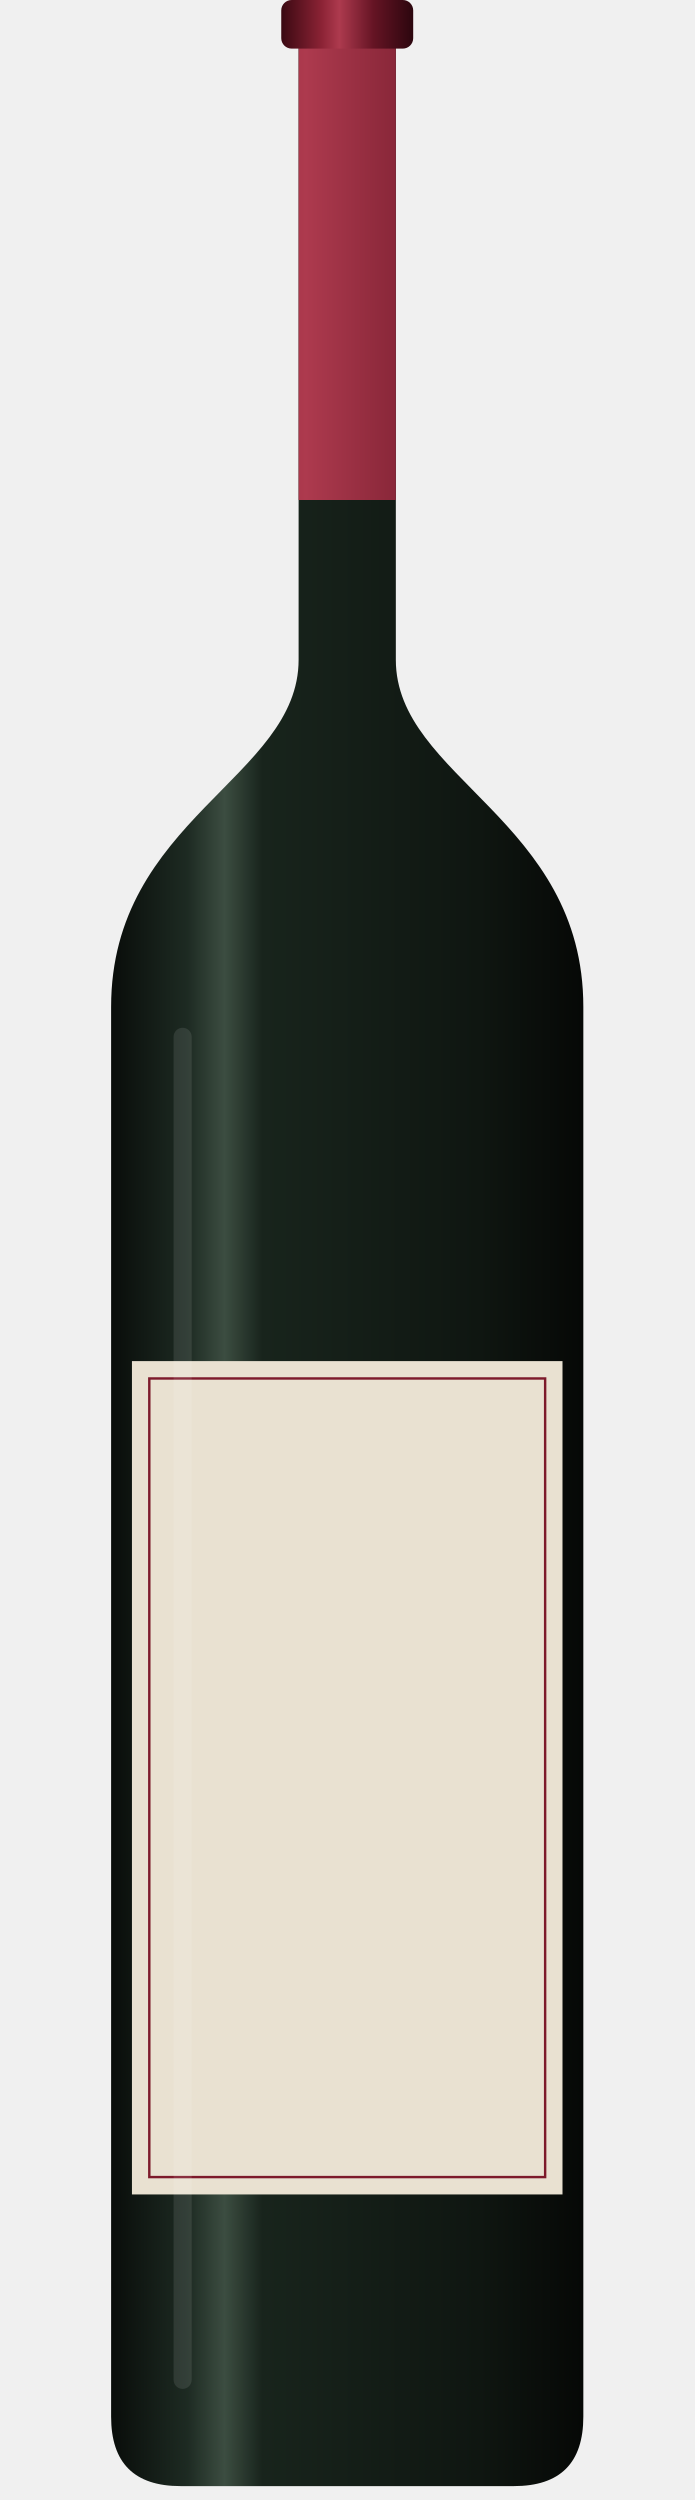
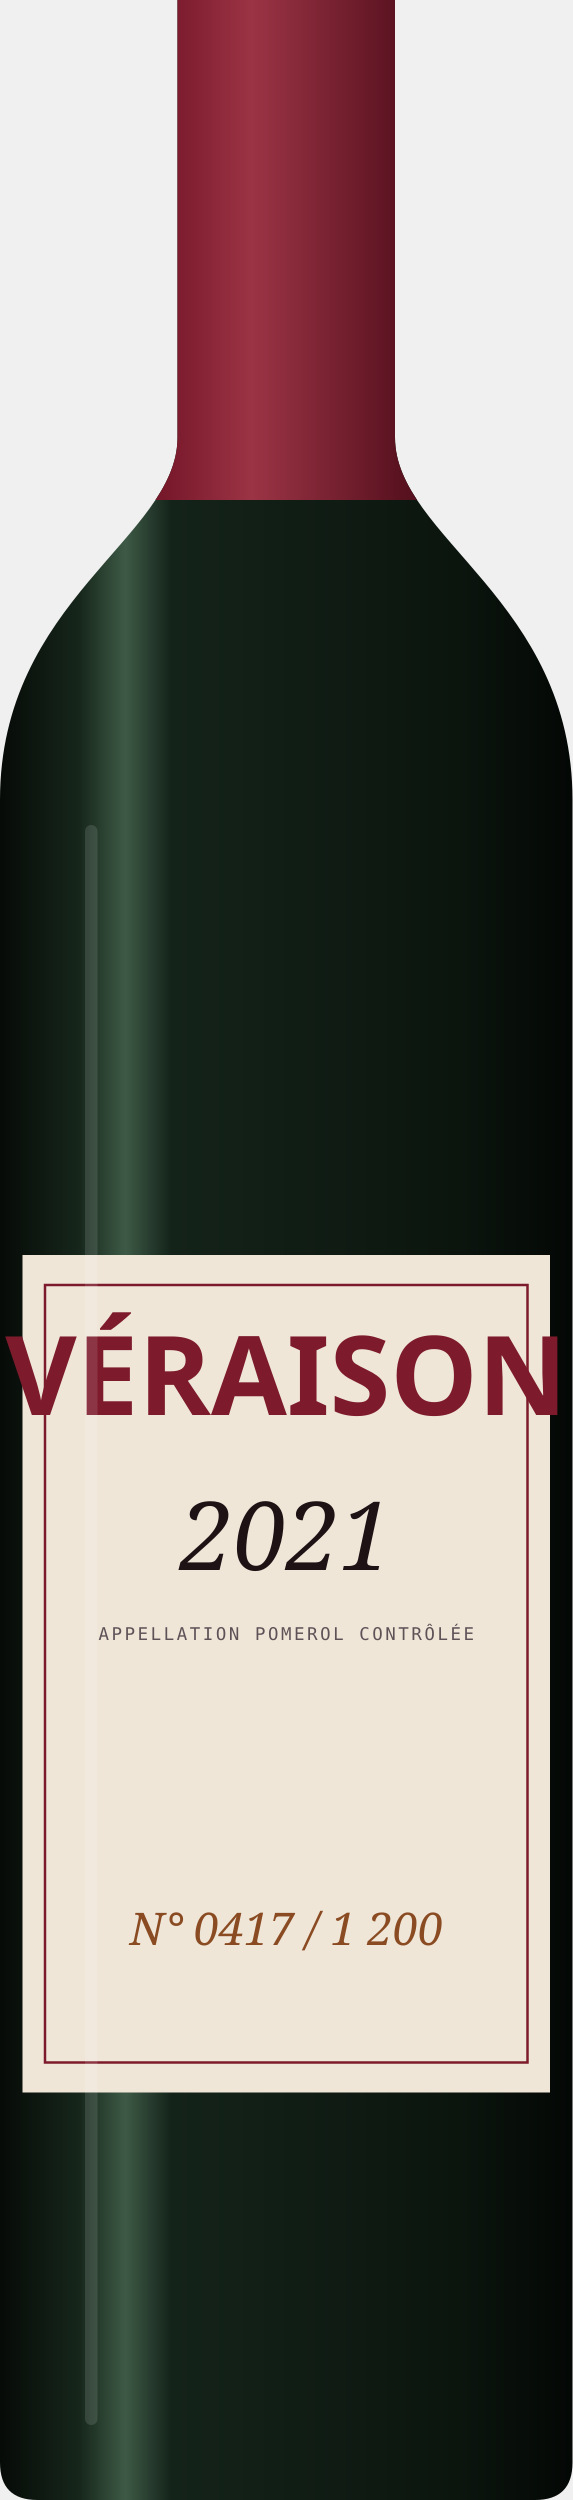
- <svg xmlns="http://www.w3.org/2000/svg" viewBox="0 0 100 360">
+ <svg xmlns="http://www.w3.org/2000/svg" viewBox="0 0 229 1000">
  <defs>
-     <linearGradient id="g-verre" x1="0" x2="1">
-       <stop offset="0" stop-color="#090d0a" />
-       <stop offset=".16" stop-color="#1d2a22" />
-       <stop offset=".24" stop-color="#3c4d41" />
-       <stop offset=".32" stop-color="#18241c" />
-       <stop offset=".78" stop-color="#0f1611" />
-       <stop offset="1" stop-color="#060806" />
+     <linearGradient id="v" x1="0" x2="1">
+       <stop offset="0" stop-color="#060a07" />
+       <stop offset=".14" stop-color="#16261b" />
+       <stop offset=".22" stop-color="#3e5a46" />
+       <stop offset=".3" stop-color="#14231a" />
+       <stop offset=".8" stop-color="#0b150e" />
+       <stop offset="1" stop-color="#040705" />
    </linearGradient>
-     <linearGradient id="g-capsule" x1="0" x2="1">
-       <stop offset="0" stop-color="#3a0912" />
-       <stop offset=".3" stop-color="#8a2234" />
-       <stop offset=".44" stop-color="#ad3a4e" />
-       <stop offset=".7" stop-color="#651424" />
-       <stop offset="1" stop-color="#2c060e" />
+     <linearGradient id="c" x1="0" x2="1">
+       <stop offset="0" stop-color="#3a0a14" />
+       <stop offset=".3" stop-color="#7a1a2c" />
+       <stop offset=".44" stop-color="#9b3445" />
+       <stop offset=".7" stop-color="#5a1220" />
+       <stop offset="1" stop-color="#2a0710" />
    </linearGradient>
-     <clipPath id="cp">
-       <path d="M43,6 L43,95 C43,112 16,118 16,145 L16,348 Q16,358 26,358 L74,358 Q84,358 84,348 L84,145 C84,118 57,112 57,95 L57,6 Z" />
+     <clipPath id="b">
+       <path d="M71,0 L71,175 C71,215 0,240 0,320 L0,985 Q0,1000 15,1000 L214,1000 Q229,1000 229,985 L229,320 C229,240 158,215 158,175 L158,0 Z" />
    </clipPath>
  </defs>
-   <path d="M43,6 L43,95 C43,112 16,118 16,145 L16,348 Q16,358 26,358 L74,358 Q84,358 84,348 L84,145 C84,118 57,112 57,95 L57,6 Z" fill="url(#g-verre)" />
-   <g clip-path="url(#cp)">
-     <rect x="0" y="0" width="100" height="72" fill="url(#g-capsule)" />
+   <path d="M71,0 L71,175 C71,215 0,240 0,320 L0,985 Q0,1000 15,1000 L214,1000 Q229,1000 229,985 L229,320 C229,240 158,215 158,175 L158,0 Z" fill="url(#v)" />
+   <g clip-path="url(#b)">
+     <rect x="0" y="0" width="229" height="200" fill="url(#c)" />
  </g>
-   <rect x="40.5" y="0" width="19" height="7" rx="1.5" fill="url(#g-capsule)" />
-   <rect x="19" y="196" width="62" height="120" fill="#E9E1D1" />
-   <rect x="21.5" y="198.5" width="57" height="115" fill="none" stroke="#7D1A2B" stroke-width=".35" />
-   <rect x="25" y="148" width="2.6" height="196" rx="1.3" fill="#fff" opacity=".1" />
+   <rect x="9" y="502" width="211" height="335" fill="#efe6d8" />
+   <rect x="18" y="514" width="193" height="311" fill="none" stroke="#7d1a2b" stroke-width="1" />
+   <text x="114.5" y="566" text-anchor="middle" font-family="Arial Narrow, sans-serif" font-weight="900" font-size="44" fill="#7d1a2b">VÉRAISON</text>
+   <text x="114.5" y="628" text-anchor="middle" font-family="Georgia, serif" font-style="italic" font-size="38" fill="#1e1215">2021</text>
+   <text x="114.5" y="656" text-anchor="middle" font-family="monospace" font-size="7" letter-spacing="1" fill="#5e5257">APPELLATION POMEROL CONTRÔLÉE</text>
+   <text x="114.5" y="778" text-anchor="middle" font-family="Georgia, serif" font-style="italic" font-size="18" fill="#8a4b22">N° 0417 / 1 200</text>
+   <rect x="34" y="330" width="5" height="640" rx="2.5" fill="#fff" opacity=".12" />
</svg>
